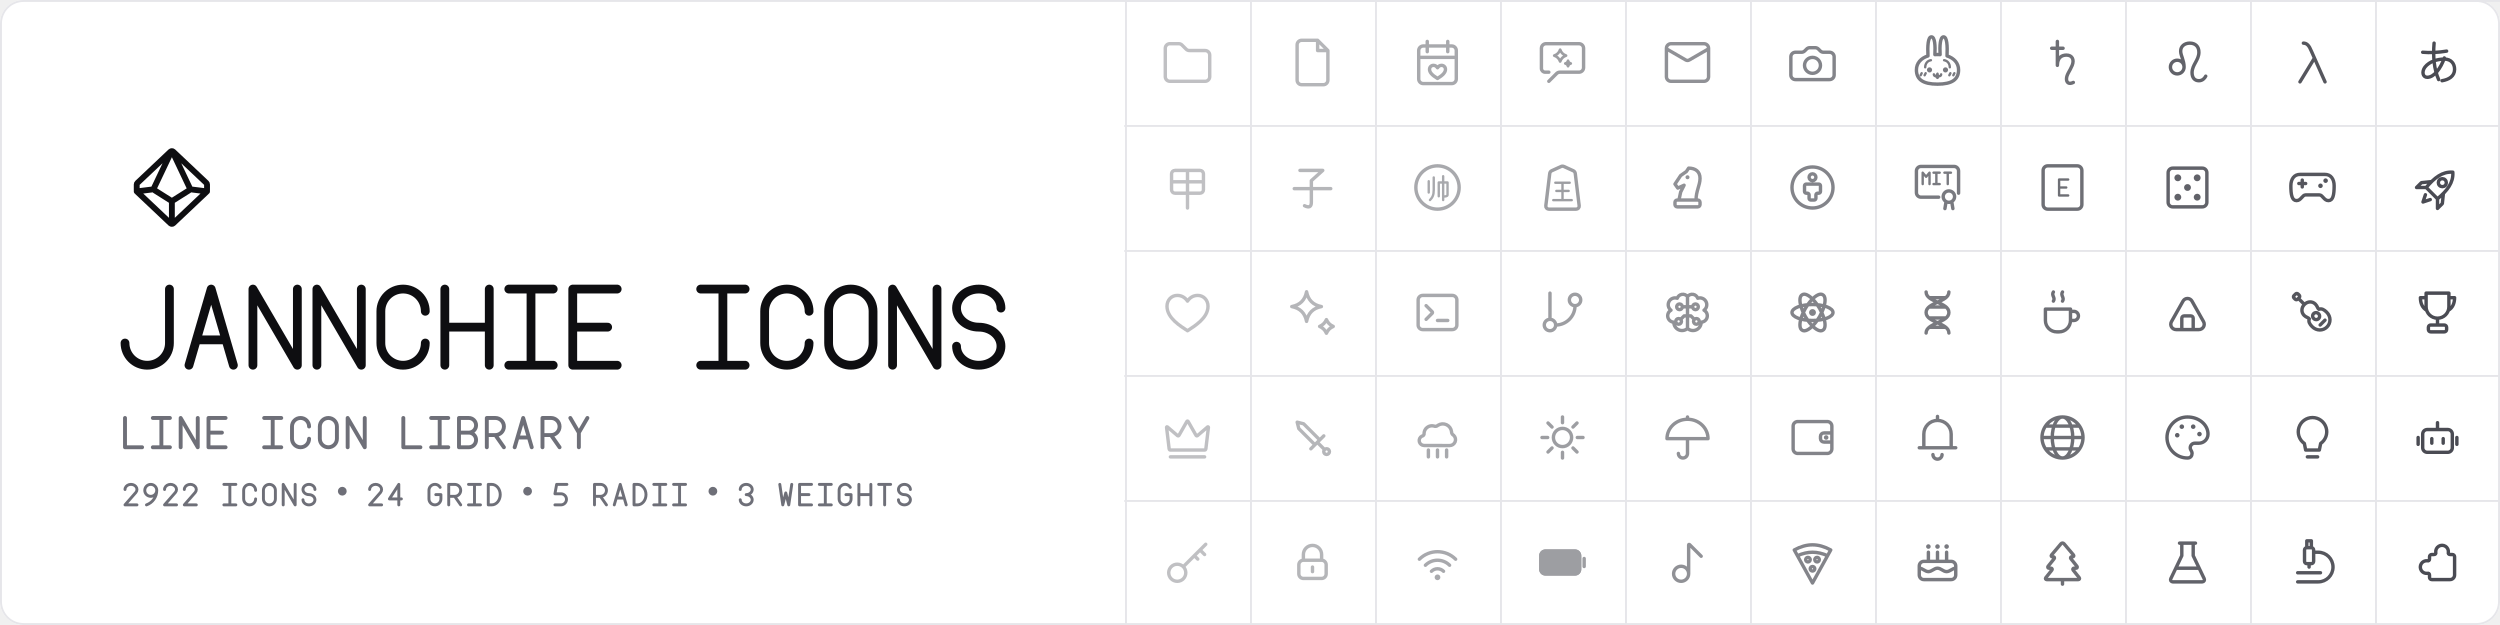
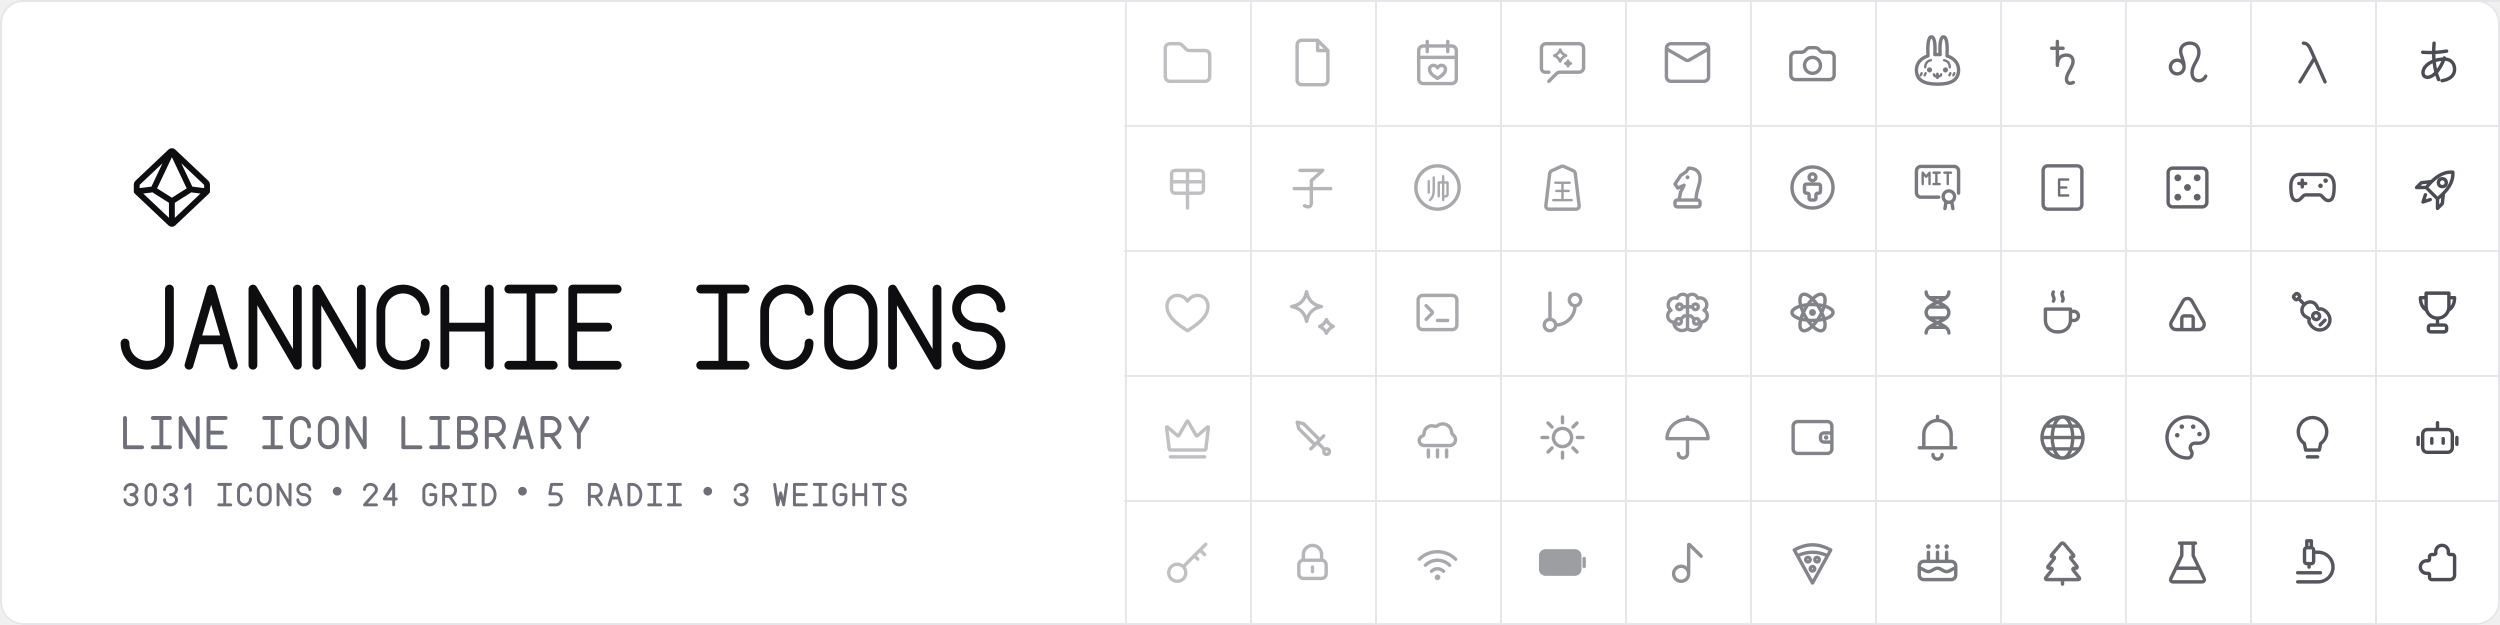
<svg xmlns="http://www.w3.org/2000/svg" width="1280" height="320" viewBox="0 0 1280 320" fill="none" stroke-linecap="round" stroke-linejoin="round">
  <style>
  .bg { fill: #ffffff; } .line { stroke: #e6e6ea; } .ink { stroke: #0e0e11; color: #0e0e11; } .dim { stroke: #6e6f78; } .dim-fill { fill: #6e6f78; } .icons { color: #4a4b53; }
  @media (prefers-color-scheme: dark) { .bg { fill: #0e0e11; } .line { stroke: #1d1d22; } .ink { stroke: #f2f2f4; color: #f2f2f4; } .dim { stroke: #9a9ba4; } .dim-fill { fill: #9a9ba4; } .icons { color: #c2c3ca; } }
</style>
  <rect class="bg" width="1280" height="320" rx="12" />
  <path class="line" d="M576.5 0V320M640.5 0V320M704.5 0V320M768.5 0V320M832.5 0V320M896.5 0V320M960.5 0V320M1024.5 0V320M1088.5 0V320M1152.5 0V320M1216.5 0V320M576 0.5H1280M576 64.5H1280M576 128.5H1280M576 192.5H1280M576 256.5H1280M576 320.5H1280" />
  <rect class="line" x=".5" y=".5" width="1279" height="319" rx="11.5" />
  <g class="icons" stroke="currentColor" stroke-width="1.5">
    <g opacity="0.35">
      <svg x="594" y="18" width="28" height="28" viewBox="0 0 24 24">
        <path d="M4.25 3.75H8.17a2 2 0 0 1 1.42.59l1.82 1.82a2 2 0 0 0 1.42.59h6.92a2 2 0 0 1 2 2v9.5a2 2 0 0 1-2 2H4.25a2 2 0 0 1-2-2V5.75a2 2 0 0 1 2-2z" />
      </svg>
    </g>
    <g opacity="0.41">
      <svg x="658" y="18" width="28" height="28" viewBox="0 0 24 24">
        <path d="M7.25 2.25h6.79a.5.5 0 0 1 .36.15l4.2 4.2a.5.5 0 0 1 .15.36V19.75a2 2 0 0 1-2 2H7.25a2 2 0 0 1-2-2V4.25a2 2 0 0 1 2-2zm7 0v4.5h4.5" />
      </svg>
    </g>
    <g opacity="0.48">
      <svg x="722" y="18" width="28" height="28" viewBox="0 0 24 24">
        <path d="M5.75 4.75h12.5a2 2 0 0 1 2 2v12.5a2 2 0 0 1-2 2H5.75a2 2 0 0 1-2-2V6.75a2 2 0 0 1 2-2zm-2 5h16.5M7.5 2.75v4.5m9-4.5v4.5M12 19c-2.5-1.5-3.5-2.75-3.5-4 0-1 .75-1.75 1.75-1.75.75 0 1.35.45 1.75 1.05.4-.6 1-1.05 1.75-1.05 1 0 1.75.75 1.75 1.75 0 1.25-1 2.5-3.5 4z" />
      </svg>
    </g>
    <g opacity="0.54">
      <svg x="786" y="18" width="28" height="28" viewBox="0 0 24 24">
        <path d="M6 16.25H4.38a1.63 1.63 0 0 1-1.63-1.62V5.75a2 2 0 0 1 2-2h14.5a2 2 0 0 1 2 2v8.5a2 2 0 0 1-2 2H10.83a2 2 0 0 0-1.42.59L6 20.25" />
        <path d="M10.97 6.38q.66 1.92 2.58 2.59-1.92.66-2.58 2.58Q10.3 9.63 8.38 8.97q1.92-.67 2.59-2.59z" stroke-width="1.2" />
        <path d="M14.43 11.24q.24.95 1.19 1.19-.95.24-1.19 1.19-.24-.95-1.19-1.19.95-.24 1.19-1.19z" stroke-width="1.2" fill="currentColor" stroke-linecap="round" stroke-linejoin="round" />
      </svg>
    </g>
    <g opacity="0.61">
      <svg x="850" y="18" width="28" height="28" viewBox="0 0 24 24">
        <path d="M4.75 3.75h14.5a2 2 0 0 1 2 2v12.5a2 2 0 0 1-2 2H4.75a2 2 0 0 1-2-2V5.75a2 2 0 0 1 2-2zM2.75 6l8.5 4.91a1.5 1.5 0 0 0 1.5 0L21.25 6" />
      </svg>
    </g>
    <g opacity="0.68">
      <svg x="914" y="18" width="28" height="28" viewBox="0 0 24 24">
        <path d="M4.5 7.5H7.17a2 2 0 0 0 1.42-.59l.82-.82a2 2 0 0 1 1.42-.59h2.34a2 2 0 0 1 1.42.59l.82.82a2 2 0 0 0 1.42.59H19.5a2 2 0 0 1 2 2v8a2 2 0 0 1-2 2H4.5a2 2 0 0 1-2-2v-8a2 2 0 0 1 2-2zm4 5.75a3.5 3.5 0 1 0 7 0 3.5 3.5 0 1 0-7 0" />
      </svg>
    </g>
    <g opacity="0.74">
      <svg x="978" y="18" width="28" height="28" viewBox="0 0 24 24">
        <path d="M12 8.5c.39 0 .77.01 1.14.04-.2-3.79 0-7.79 1.52-7.79 1.53 0 1.73 4 1.53 8.36 3.14 1.01 5.06 3.22 5.06 6.14 0 4.25-2.96 6.25-9.25 6.25-6.29 0-9.25-2-9.25-6.25 0-2.92 1.92-5.13 5.06-6.14C7.61 4.75 7.81.75 9.34.75c1.52 0 1.72 4 1.52 7.79.37-.03.75-.04 1.14-.04z" />
        <path d="M6.6 14.1c0-1.6 1-2.9 2.5-3.1m8.3 3.1c0-1.6-1-2.9-2.5-3.1m-4.5 6.2c0 1.1 1.6 1.1 1.6-.3 0 1.4 1.6 1.4 1.6.3M12 16.95c-.6.55-.7 1.5 0 1.8.09.04.52-.81.6-.81m-8-.34l.45-.9m1.3.9l.45-.9m10.4.9l.45-.9m1.3.9l.45-.9" stroke-width="1.05" />
        <path d="M8.5 15.25h0m7 0h0" stroke-width="2.25" stroke-linecap="round" stroke-linejoin="round" />
      </svg>
    </g>
    <g opacity="0.80">
      <svg x="1042" y="18" width="28" height="28" viewBox="0 0 24 24">
        <path d="M9.75 2.75v10.5m-2.5-7.5h5m-2.5 7.5c0-3.5 2-4.5 4-4.5 2.5 0 3.5 2 2.5 4.5-1 2.5-2.5 4-2.5 6 0 1.5 1 2.5 3 1.5" />
      </svg>
    </g>
    <g opacity="0.87">
      <svg x="1106" y="18" width="28" height="28" viewBox="0 0 24 24">
        <path d="M4.5 14a3 3 0 1 0 6 0 3 3 0 1 0-6 0m6 0C10.5 11 9 9 9 7c0-2.2 1.8-3.5 4-3.5 2.5 0 4 1.5 4 4 0 3.5-3 5.5-3 9 0 2 1 3.5 3 3.5 1.5 0 2.5-1 3-2" />
      </svg>
    </g>
    <g opacity="0.94">
      <svg x="1170" y="18" width="28" height="28" viewBox="0 0 24 24">
        <path d="M8 3.5c1.5 0 2.5 1 3.5 3.5l6 13.5m-11 0l6.36-10.44" />
      </svg>
    </g>
    <g opacity="1.00">
      <svg x="1234" y="18" width="28" height="28" viewBox="0 0 24 24">
        <path d="M5.5 7.5c3 .3 7 .1 10.5-.5M10.5 3.5c-.5 6 0 11.5 2 16M15 10c-1.5 4.5-4.5 8.5-7.5 8.5-2 0-2.5-2.5-1-4.5 2-2.5 5.5-3.5 8.5-3.5 3 0 4.5 2 4.5 4.5 0 3-2.5 4.5-5.5 5" />
      </svg>
    </g>
    <g opacity="0.35">
      <svg x="594" y="82" width="28" height="28" viewBox="0 0 24 24">
        <path d="M6.5 4.5h11A1.5 1.5 0 0 1 19 6v7a1.5 1.5 0 0 1-1.5 1.5H6.5A1.5 1.5 0 0 1 5 13V6A1.5 1.5 0 0 1 6.5 4.5zM5 9.5H19m-7-5V21" />
      </svg>
    </g>
    <g opacity="0.41">
      <svg x="658" y="82" width="28" height="28" viewBox="0 0 24 24">
        <path d="M6.5 4.5h10L11.5 9m0 0v9.5c0 2-1 2.5-3 1.5M4 12.5H20" />
      </svg>
    </g>
    <g opacity="0.48">
      <svg x="722" y="82" width="28" height="28" viewBox="0 0 24 24">
        <path d="M2.5 12a9.5 9.5 0 1 0 19 0 9.5 9.5 0 1 0-19 0" />
        <path d="M8.15 9.25V14.2m2.2-6.6v5.5c0 2.2-.55 3.3-1.65 4.4m3.85-7.7v6.05m0-6.05H16.4v5.5c0 .55-1.15.77-1.92.55m0-8.8V17.5" stroke-width="1.05" />
      </svg>
    </g>
    <g opacity="0.54">
      <svg x="786" y="82" width="28" height="28" viewBox="0 0 24 24">
        <path d="M12.62 2.78l4.11 1.87a1.5 1.5 0 0 1 .87 1.19l1.72 14.17A1.33 1.33 0 0 1 18 21.5H6a1.33 1.33 0 0 1-1.32-1.49L6.4 5.84a1.5 1.5 0 0 1 .87-1.19l4.11-1.87a1.5 1.5 0 0 1 1.24 0z" />
        <path d="M8.85 9.9h6.3M9.3 13.5h5.4M7.95 17.55h8.1M12 9.9v7.65" stroke-width="1.05" />
      </svg>
    </g>
    <g opacity="0.61">
      <svg x="850" y="82" width="28" height="28" viewBox="0 0 24 24">
        <path d="M15.75 17.5c0-4 1.75-6.5 1.75-9.5 0-3-2-4.5-5-4.5L11.5 5 9 6.75 6.5 10.5l1.25 1.75L10.5 11 9 14l-.75 3.5zm-8.25 0h9a1 1 0 0 1 1 1v1a1 1 0 0 1-1 1h-9a1 1 0 0 1-1-1v-1a1 1 0 0 1 1-1z" />
        <path d="M12 7.5h0" stroke-width="1.75" stroke-linecap="round" stroke-linejoin="round" />
      </svg>
    </g>
    <g opacity="0.68">
      <svg x="914" y="82" width="28" height="28" viewBox="0 0 24 24">
        <path d="M3 12a9 9 0 1 0 18 0A9 9 0 1 0 3 12m7.5-4.5a1.5 1.5 0 1 0 3 0 1.5 1.5 0 1 0-3 0m-1.25 3h5.5a.75.75 0 0 1 .75.75v2.5a.75.75 0 0 1-.75.75h-.5a.75.75 0 0 0-.75.75v1.5a.75.75 0 0 1-.75.75h-1.5a.75.75 0 0 1-.75-.75v-1.5a.75.75 0 0 0-.75-.75h-.5a.75.75 0 0 1-.75-.75v-2.5a.75.75 0 0 1 .75-.75z" />
      </svg>
    </g>
    <g opacity="0.74">
      <svg x="978" y="82" width="28" height="28" viewBox="0 0 24 24">
        <path d="M12.51 16.25H4.75a2 2 0 0 1-2-2V4.75a2 2 0 0 1 2-2h14.5a2 2 0 0 1 2 2v9.5a2 2 0 0 1-.01.24M14.5 16a2.5 2.5 0 1 0 5 0 2.5 2.5 0 1 0-5 0m1.25 2.25l-.5 3m3-3l.5 3" />
        <path d="M5.5 10.5v-5L7 7.29 8.5 5.5v5m1.76-5h2.7m-1.46 0v5m-1.24 0h2.7m2.08-5H17.9m-1.4 0v5" stroke-width="1.05" />
      </svg>
    </g>
    <g opacity="0.80">
      <svg x="1042" y="82" width="28" height="28" viewBox="0 0 24 24">
        <path d="M5.5 2.5h13a2 2 0 0 1 2 2v15a2 2 0 0 1-2 2H5.5a2 2 0 0 1-2-2V4.5a2 2 0 0 1 2-2z" />
        <path d="M14.49 8.5H10.5v7h3.99M10.5 12h3.14" stroke-width="1.05" />
      </svg>
    </g>
    <g opacity="0.87">
      <svg x="1106" y="82" width="28" height="28" viewBox="0 0 24 24">
        <path d="M5.5 3.5h13a2 2 0 0 1 2 2v13a2 2 0 0 1-2 2H5.5a2 2 0 0 1-2-2V5.5a2 2 0 0 1 2-2z" />
        <path d="M7.75 7.75h0m8.5 0h0M12 12h0M7.75 16.25h0m8.5 0h0" stroke-width="3" />
      </svg>
    </g>
    <g opacity="0.94">
      <svg x="1170" y="82" width="28" height="28" viewBox="0 0 24 24">
        <path d="M6.5 6.25h11c2.5 0 4 2 4 5 0 4-.5 6.5-2.5 6.5-2 0-2.5-2.5-4-2.5H9c-1.5 0-2 2.5-4 2.5-2 0-2.5-2.5-2.5-6.5 0-3 1.5-5 4-5zm-.5 4H9M7.5 8.75v3" />
        <path d="M15.5 11.25h0M17.75 9h0" stroke-width="2" />
      </svg>
    </g>
    <g opacity="1.00">
      <svg x="1234" y="82" width="28" height="28" viewBox="0 0 24 24">
        <path d="M18.72 5.28c.35 4.6-2.48 8.13-6.72 11.67L7.05 12c3.54-4.24 7.07-7.07 11.67-6.72zM12.88 8.64a1.75 1.75 45 1 0 2.48 2.48 1.75 1.75 45 1 0-2.48-2.48m-3.47.77l-4.48.47L2.81 12H7.05m7.54 2.59l-.47 4.48L12 21.19V16.95M6.7 15.18L5.64 18.36 8.82 17.3" />
      </svg>
    </g>
    <g opacity="0.35">
      <svg x="594" y="146" width="28" height="28" viewBox="0 0 24 24">
        <path d="M12 20C9 18 3 14.5 3 9.25 3 6.5 5 4.5 7.5 4.5c2 0 3.5 1 4.5 2.5 1-1.5 2.5-2.5 4.5-2.5 2.5 0 4.5 2 4.5 4.75C21 14.5 15 18 12 20z" />
      </svg>
    </g>
    <g opacity="0.41">
      <svg x="658" y="146" width="28" height="28" viewBox="0 0 24 24">
        <path d="M9.4 2.9q1.04 5.46 6.5 6.5-5.46 1.04-6.5 6.5Q8.36 10.44 2.9 9.4 8.36 8.36 9.4 2.9z" />
        <path d="M18.11 15.12q.9 2.09 2.99 2.99-2.09.9-2.99 2.99-.9-2.09-2.99-2.99 2.09-.9 2.99-2.99z" stroke-linecap="round" stroke-linejoin="round" />
      </svg>
    </g>
    <g opacity="0.48">
      <svg x="722" y="146" width="28" height="28" viewBox="0 0 24 24">
        <path d="M5.5 4.5h13a2 2 0 0 1 2 2v11a2 2 0 0 1-2 2H5.5a2 2 0 0 1-2-2V6.5a2 2 0 0 1 2-2zM7 9l2.65 2.65a.5.5 0 0 1 0 .7L7 15m5 .5h4.5" />
      </svg>
    </g>
    <g opacity="0.54">
      <svg x="786" y="146" width="28" height="28" viewBox="0 0 24 24">
        <path d="M4 17.5a2.5 2.5 0 1 0 5 0 2.5 2.5 0 1 0-5 0m11-11a2.5 2.5 0 1 0 5 0 2.5 2.5 0 1 0-5 0m-8.5-3V15m11-6A8.5 8.5 0 0 1 9 17.5" />
      </svg>
    </g>
    <g opacity="0.61">
      <svg x="850" y="146" width="28" height="28" viewBox="0 0 24 24">
        <path d="M12 5a2.6 2.6 0 0 0-4.5.75A3 3 0 0 0 4.75 11 2.8 2.8 0 0 0 6 16.25 3.6 3.6 0 0 0 12 19a3.6 3.6 0 0 0 6-2.75A2.8 2.8 0 0 0 19.25 11 3 3 0 0 0 16.5 5.75 2.6 2.6 0 0 0 12 5zm0 0V19m0-9.5H9.75m0 0a1.25 1.25 0 1 1-2.5 0 1.25 1.25 0 1 1 2.5 0m2.25 4H10.5L9 15m.35.9a1.25 1.25 0 1 1-2.5 0 1.25 1.25 0 1 1 2.5 0M12 9.5h2.25m0 0a1.25 1.25 0 1 0 2.5 0 1.25 1.25 0 1 0-2.5 0M12 13.5h1.5L15 15m-.35.9a1.25 1.25 0 1 0 2.5 0 1.25 1.25 0 1 0-2.5 0" />
      </svg>
    </g>
    <g opacity="0.68">
      <svg x="914" y="146" width="28" height="28" viewBox="0 0 24 24">
        <path d="M3 12a9 3.5 0 1 0 18 0A9 3.5 0 1 0 3 12zM7.5 4.21a9 3.5 60 1 0 9 15.58 9 3.5 60 1 0-9-15.58zm9 0a9 3.5 120 1 0-9 15.58 9 3.5 120 1 0 9-15.58z" />
        <path d="M12 12h0" stroke-width="3" />
      </svg>
    </g>
    <g opacity="0.74">
      <svg x="978" y="146" width="28" height="28" viewBox="0 0 24 24">
        <path d="M7 3c0 4.5 10 4.5 10 9 0 4.5-10 4.5-10 9M17 3C17 7.5 7 7.5 7 12c0 4.5 10 4.5 10 9M8.34 5.5h7.32M8.22 9.6h7.56M8.22 14.4h7.56M8.34 18.5h7.32" />
      </svg>
    </g>
    <g opacity="0.80">
      <svg x="1042" y="146" width="28" height="28" viewBox="0 0 24 24">
        <path d="M4.5 10.5h11v5a5 5 0 0 1-5 5h-1a5 5 0 0 1-5-5zm11 1H17a2 2 0 0 1 0 4H15.5M8 3C7 4.5 9 5.5 8 7m4-4c-1 1.5 1 2.5 0 4" />
      </svg>
    </g>
    <g opacity="0.87">
      <svg x="1106" y="146" width="28" height="28" viewBox="0 0 24 24">
        <path d="M13.96 6.99l5.08 9.02A2.34 2.34 0 0 1 17 19.5H7a2.34 2.34 0 0 1-2.04-3.49l5.08-9.02a2.25 2.25 0 0 1 3.92 0zM9.5 19.5v-5a1 1 0 0 1 1-1h3a1 1 0 0 1 1 1v5" />
      </svg>
    </g>
    <g opacity="0.94">
      <svg x="1170" y="146" width="28" height="28" viewBox="0 0 24 24">
        <path d="M8.46 8.46c-1.41 1.42-1.48 3.47-.14 4.81.92.92 1.91.92 2.27 1.56-.5 1.2.21 2.33 1.27 3.39 1.91 1.91 4.74 1.91 6.5.14 1.77-1.76 1.77-4.59-.14-6.5-1.06-1.06-2.19-1.77-3.39-1.27-.64-.36-.64-1.35-1.56-2.27-1.34-1.34-3.39-1.27-4.81.14zm4.07 6.19a1.5 1.5-45 1 0 2.12-2.12 1.5 1.5-45 1 0-2.12 2.12m2.83 2.83l2.12-2.12M8.46 8.46L5.81 5.81M3.87 4.58l.71-.71a.75.75-45 0 1 1.06 0l.53.53a.75.75-45 0 1 0 1.06l-.71.71a.75.75-45 0 1-1.06 0l-.53-.53a.75.75-45 0 1 0-1.06z" />
      </svg>
    </g>
    <g opacity="1.00">
      <svg x="1234" y="146" width="28" height="28" viewBox="0 0 24 24">
        <path d="M7 3.5H17v6a5 5 0 0 1-10 0zm0 2H4.5C4.5 8 5.4 10 7.23 11M17 5.5h2.5c0 2.5-.9 4.5-2.73 5.5M12 14.5v3m-3 0h6a1 1 0 0 1 1 1v1a1 1 0 0 1-1 1H9a1 1 0 0 1-1-1v-1a1 1 0 0 1 1-1z" />
      </svg>
    </g>
    <g opacity="0.35">
      <svg x="594" y="210" width="28" height="28" viewBox="0 0 24 24">
        <path d="M3.95 17.06L2.81 7.5a.2.2 0 0 1 .32-.17l4.49 3.85a.41.41 0 0 0 .63-.11l3.5-6.14a.29.29 0 0 1 .5 0l3.5 6.14a.41.41 0 0 0 .63.11l4.49-3.85a.2.2 0 0 1 .32.17l-1.14 9.56a.5.5 0 0 1-.49.44H4.44a.5.5 0 0 1-.49-.44zM4.5 20.5h15" />
      </svg>
    </g>
    <g opacity="0.41">
      <svg x="658" y="210" width="28" height="28" viewBox="0 0 24 24">
        <path d="M13.06 15.18L5.99 8.11 5.28 5.28l2.83.71 7.07 7.07m-3.89 3.89l5.66-5.66m-2.83 2.83L17.3 17.3m0 1.77a1.25 1.25-45 1 0 1.77-1.77 1.25 1.25-45 1 0-1.77 1.77" />
      </svg>
    </g>
    <g opacity="0.48">
      <svg x="722" y="210" width="28" height="28" viewBox="0 0 24 24">
        <path d="M6.1 15.5a2.16 2.16 0 0 1-.95-4.09q1.07-.22.96-1.31a3.45 3.45 0 0 1 4.25-3.15q1.01.42 1.84-.3a3.87 3.87 0 0 1 5.95 2.74q-.01 1.09.93 1.64a2.6 2.6 0 0 1-1.76 4.51zm1.9 2v3m4-3v3m4-3v3" />
      </svg>
    </g>
    <g opacity="0.54">
      <svg x="786" y="210" width="28" height="28" viewBox="0 0 24 24">
        <path d="M8 12a4 4 0 1 0 8 0 4 4 0 1 0-8 0m10.5 0H21m-4.4 4.6l1.76 1.76M12 18.5V21M7.4 16.6L5.64 18.36M5.5 12H3M7.4 7.4L5.64 5.64M12 5.5V3m4.6 4.4l1.76-1.76" />
      </svg>
    </g>
    <g opacity="0.61">
      <svg x="850" y="210" width="28" height="28" viewBox="0 0 24 24">
        <path d="M3 12.5a9 8.5 0 0 1 18 0zM12 3V4m0 8.5V19a2 2 0 0 1-4 0" />
      </svg>
    </g>
    <g opacity="0.68">
      <svg x="914" y="210" width="28" height="28" viewBox="0 0 24 24">
        <path d="M5.5 5h13a2 2 0 0 1 2 2V17a2 2 0 0 1-2 2H5.5a2 2 0 0 1-2-2V7a2 2 0 0 1 2-2zm15 5H17a1.5 1.5 0 0 0-1.5 1.5v1A1.5 1.5 0 0 0 17 14h3.5" />
        <path d="M18 12h0" stroke-width="2" />
      </svg>
    </g>
    <g opacity="0.74">
      <svg x="978" y="210" width="28" height="28" viewBox="0 0 24 24">
        <path d="M6 16.5v-6a6 6 0 0 1 12 0v6m-14 0H20m-10 3a2 2 0 0 0 4 0M12 2.75V4.5" />
      </svg>
    </g>
    <g opacity="0.80">
      <svg x="1042" y="210" width="28" height="28" viewBox="0 0 24 24">
        <path d="M3 12a9 9 0 1 0 18 0A9 9 0 1 0 3 12m9-9a4.5 9 0 0 1 0 18A4.5 9 0 0 1 12 3M3 12H21M4.52 7H19.48M4.52 17H19.48" />
      </svg>
    </g>
    <g opacity="0.87">
      <svg x="1106" y="210" width="28" height="28" viewBox="0 0 24 24">
        <path d="M12 3a9 9 0 0 0 0 18c1.4 0 2-1 2-2 0-1.1-.8-1.5-.8-2.5 0-1.1.9-2 2-2H17a4 4 0 0 0 4-4C21 6.4 17 3 12 3z" />
        <path d="M7.5 11h0m2-3.75h0m5 0h0m2.75 3.25h0" stroke-width="2" />
      </svg>
    </g>
    <g opacity="0.94">
      <svg x="1170" y="210" width="28" height="28" viewBox="0 0 24 24">
        <path d="M8.42 14.62a6.25 6.25 0 1 1 7.16 0L15 17.5H9zM9.75 20.5h4.5" />
      </svg>
    </g>
    <g opacity="1.00">
      <svg x="1234" y="210" width="28" height="28" viewBox="0 0 24 24">
        <path d="M7.5 8.5h9a2 2 0 0 1 2 2v6a2 2 0 0 1-2 2h-9a2 2 0 0 1-2-2v-6a2 2 0 0 1 2-2zm4.5 0v-3m-2.5 7v2m5-2v2M3.5 12v3m17-3v3" />
      </svg>
    </g>
    <g opacity="0.35">
      <svg x="594" y="274" width="28" height="28" viewBox="0 0 24 24">
        <path d="M3.75 16.5a3.75 3.75 0 1 0 7.5 0 3.75 3.75 0 1 0-7.5 0m6.4-2.65L20 4M17.5 6.5l2 2M15 9l1.5 1.5" />
      </svg>
    </g>
    <g opacity="0.41">
      <svg x="658" y="274" width="28" height="28" viewBox="0 0 24 24">
        <path d="M8 11h8a2 2 0 0 1 2 2v4a2 2 0 0 1-2 2H8a2 2 0 0 1-2-2V13a2 2 0 0 1 2-2zm0 0V8.5a4 4 0 0 1 8 0V11m-4 3v2" />
      </svg>
    </g>
    <g opacity="0.48">
      <svg x="722" y="274" width="28" height="28" viewBox="0 0 24 24">
        <path d="M9.35 15.85a3.75 3.75 0 0 1 5.3 0M6.7 13.2a7.5 7.5 0 0 1 10.6 0M4.05 10.55a11.25 11.25 0 0 1 15.9 0" />
        <path d="M12 18.5h0" stroke-width="2.5" />
      </svg>
    </g>
    <g opacity="0.54">
      <svg x="786" y="274" width="28" height="28" viewBox="0 0 24 24">
        <path d="M4.5 7h13a2 2 0 0 1 2 2v6a2 2 0 0 1-2 2H4.5a2 2 0 0 1-2-2V9a2 2 0 0 1 2-2zm17 3.25v3.5" />
        <path d="M19.5 9v6a2 2 0 0 1-2 2H4.5a2 2 0 0 1-2-2V9a2 2 0 0 1 2-2h13a2 2 0 0 1 2 2z" fill="currentColor" />
      </svg>
    </g>
    <g opacity="0.61">
      <svg x="850" y="274" width="28" height="28" viewBox="0 0 24 24">
        <path d="M5.9 16.95a3.3 3.3 0 1 0 6.6 0 3.3 3.3 0 1 0-6.6 0m6.6 0V4.25a.21.21 0 0 1 .35-.15L18 9.25" />
      </svg>
    </g>
    <g opacity="0.68">
      <svg x="914" y="274" width="28" height="28" viewBox="0 0 24 24">
        <path d="M4 6.5c5.5-3 10.5-3 16 0L12 21zM5.4 9C10 7 14 7 18.6 9M9 10.75a1 1 0 1 0 2 0 1 1 0 1 0-2 0m4 0a1 1 0 1 0 2 0 1 1 0 1 0-2 0m-2 4a1 1 0 1 0 2 0 1 1 0 1 0-2 0" />
      </svg>
    </g>
    <g opacity="0.74">
      <svg x="978" y="274" width="28" height="28" viewBox="0 0 24 24">
        <path d="M6 11.5H18a2 2 0 0 1 2 2v4a2 2 0 0 1-2 2H6a2 2 0 0 1-2-2v-4a2 2 0 0 1 2-2zm-2 3c1.5 0 2.5 1.5 4 1.5 1.5 0 2.5-1.5 4-1.5 1.5 0 2.5 1.5 4 1.5 1.5 0 2.5-1.5 4-1.5m-12-3v-4m4 4v-4m4 4v-4" />
        <path d="M8 5H8m4 0h0m4 0h0" stroke-width="2" />
      </svg>
    </g>
    <g opacity="0.80">
      <svg x="1042" y="274" width="28" height="28" viewBox="0 0 24 24">
        <path d="M12.65 3.76l4.2 4.98a.46.46 0 0 1-.35.76H16a.48.48 0 0 0-.37.78l2.75 3.44a.48.48 0 0 1-.38.78H17a.48.48 0 0 0-.37.78l2.75 3.44a.48.48 0 0 1-.38.78H5a.48.48 0 0 1-.37-.78l2.75-3.44A.48.48 0 0 0 7 14.5H6a.48.48 0 0 1-.37-.78l2.75-3.44A.48.48 0 0 0 8 9.5H7.5a.46.46 0 0 1-.35-.76l4.2-4.98a.85.85 0 0 1 1.3 0zM12 19.5v2" />
      </svg>
    </g>
    <g opacity="0.87">
      <svg x="1106" y="274" width="28" height="28" viewBox="0 0 24 24">
        <path d="M8.5 3.5h7m-6 0V9m5-5.5V9m-5 0L4.65 19.15A.95.95 0 0 0 5.5 20.5h13a.95.95 0 0 0 .85-1.35L14.5 9M6.87 14.5H17.13" />
      </svg>
    </g>
    <g opacity="0.94">
      <svg x="1170" y="274" width="28" height="28" viewBox="0 0 24 24">
        <path d="M9.5 5.5h2a1 1 0 0 1 1 1v5a1 1 0 0 1-1 1h-2a1 1 0 0 1-1-1v-5a1 1 0 0 1 1-1zm0 0v-3h2v3m-1 7V14m-5 2.5h10m-3-9h2a6.5 6.5 0 0 1 0 13h-9" />
      </svg>
    </g>
    <g opacity="1.00">
      <svg x="1234" y="274" width="28" height="28" viewBox="0 0 24 24">
        <path d="M10.42 8.5H9.46a.96.96 0 0 0-.96.96v.96q0 1.06-1.03.81a2.78 2.78 0 1 0 0 5.54q1.03-.25 1.03.81v.96a.96.96 0 0 0 .96.96H17.5a2 2 0 0 0 2-2V9.46a.96.96 0 0 0-.96-.96h-.96q-1.06 0-.81-1.03a2.78 2.78 0 1 0-5.54 0q.25 1.03-.81 1.03z" />
      </svg>
    </g>
  </g>
  <g class="ink" stroke="currentColor" stroke-width="1.5">
    <svg x="64" y="72" width="48" height="48" viewBox="0 0 24 24">
      <path d="M12.34 2.82l8.5 8.03a.5.5 0 0 1 .16.37v1.56a.5.5 0 0 1-.16.37l-8.5 8.03a.5.5 0 0 1-.68 0l-8.5-8.03A.5.5 0 0 1 3 12.78V11.22a.5.5 0 0 1 .16-.37l8.5-8.03a.5.5 0 0 1 .68 0zm-.12.13l4.34 9.15a.5.5 0 0 1-.18.64l-4.11 2.59a.5.5 0 0 1-.54 0l-4.1-2.59a.5.5 0 0 1-.19-.64l4.35-9.15a.24.24 0 0 1 .43 0zm4.37 9.5L21 13m-9 2.41v5.06M7.41 12.45L3 13" />
    </svg>
  </g>
  <path class="ink" stroke-width="4.5" d="M86.75 148L86.75 175.625A11.375 11.375 0 0 1 64 175.625M96.75 187L108.125 148L119.5 187M100.65 174L115.6 174M129.5 187L129.5 148L152.25 187L152.25 148M162.25 187L162.25 148L185 187L185 148M217.75 159.375A11.375 11.375 0 0 0 195 159.375L195 175.625A11.375 11.375 0 0 0 217.75 175.625M227.75 148L227.75 187M250.5 148L250.5 187M227.75 167.5L250.5 167.5M260.5 148L283.25 148M271.875 148L271.875 187M260.5 187L283.25 187M316 148L293.25 148L293.25 187L316 187M293.25 167.5L311.125 167.5M358.75 148L381.5 148M370.125 148L370.125 187M358.75 187L381.5 187M414.25 159.375A11.375 11.375 0 0 0 391.5 159.375L391.5 175.625A11.375 11.375 0 0 0 414.25 175.625M424.25 159.375A11.375 11.375 0 0 1 447 159.375L447 175.625A11.375 11.375 0 0 1 424.25 175.625ZM457 187L457 148L479.75 187L479.75 148M512.5 157.75A11.375 9.75 0 1 0 501.125 167.5A11.375 9.75 0 1 1 489.75 177.25" />
  <path class="dim" stroke-width="2" d="M64 214L64 229L72.75 229M78.25 214L87 214M82.625 214L82.625 229M78.25 229L87 229M92.5 229L92.5 214L101.25 229L101.25 214M115.5 214L106.75 214L106.75 229L115.5 229M106.75 221.5L113.625 221.5M135.25 214L144 214M139.625 214L139.625 229M135.25 229L144 229M158.25 218.375A4.375 4.375 0 0 0 149.5 218.375L149.5 224.625A4.375 4.375 0 0 0 158.25 224.625M163.75 218.375A4.375 4.375 0 0 1 172.5 218.375L172.5 224.625A4.375 4.375 0 0 1 163.75 224.625ZM178 229L178 214L186.75 229L186.75 214M206.5 214L206.5 229L215.25 229M220.75 214L229.5 214M225.125 214L225.125 229M220.75 229L229.5 229M235 229L235 214L240 214A3.75 3.75 0 0 1 240 221.5L235 221.5M240 221.5A3.75 3.75 0 0 1 240 229L235 229M249.25 229L249.25 214L253.625 214A4.375 4.375 0 0 1 253.625 222.75L249.25 222.75M253.625 222.75L258 229M263.5 229L267.875 214L272.25 229M265 224L270.75 224M277.75 229L277.75 214L282.125 214A4.375 4.375 0 0 1 282.125 222.75L277.75 222.75M282.125 222.75L286.5 229M292 214L296.375 221.5L300.75 214M296.375 221.5L296.375 229" />
  <g class="dim" stroke-width="1.5">
-     <path d="M64 250.625A3.062 2.625 0 1 1 69.565 252.13L64 258.5L70.125 258.5M75 258.5A7.875 7.875 0 0 0 80.25 251.062A3.062 3.062 0 1 0 74.125 251.062A3.062 3.062 0 1 0 80.25 251.062M84.25 250.625A3.062 2.625 0 1 1 89.815 252.13L84.25 258.5L90.375 258.5M94.375 250.625A3.062 2.625 0 1 1 99.94 252.13L94.375 258.5L100.5 258.5M114.625 248L120.75 248M117.688 248L117.688 258.5M114.625 258.5L120.75 258.5M130.875 251.062A3.062 3.062 0 0 0 124.75 251.062L124.75 255.438A3.062 3.062 0 0 0 130.875 255.438M134.875 251.062A3.062 3.062 0 0 1 141 251.062L141 255.438A3.062 3.062 0 0 1 134.875 255.438ZM145 258.5L145 248L151.125 258.5L151.125 248M161.25 250.625A3.062 2.625 0 1 0 158.188 253.25A3.062 2.625 0 1 1 155.125 255.875M189.25 250.625A3.062 2.625 0 1 1 194.815 252.13L189.25 258.5L195.375 258.5M204.188 258.5L204.188 248L199.375 255.438L205.5 255.438M225.347 249.531A3.062 3.062 0 0 0 219.625 251.062L219.625 255.438A3.062 3.062 0 0 0 225.75 255.438L225.75 253.25L223.125 253.25M229.75 258.5L229.75 248L232.812 248A3.062 3.062 0 0 1 232.812 254.125L229.75 254.125M232.812 254.125L235.875 258.5M239.875 248L246 248M242.938 248L242.938 258.5M239.875 258.5L246 258.5M250 248L251.75 248A4.375 5.25 0 0 1 251.75 258.5L250 258.5ZM290.25 248L285 248L284.125 252.812L287.188 252.812A2.844 2.844 0 0 1 287.188 258.5L284.125 258.5M304.375 258.5L304.375 248L307.438 248A3.062 3.062 0 0 1 307.438 254.125L304.375 254.125M307.438 254.125L310.5 258.5M314.5 258.5L317.562 248L320.625 258.5M315.55 255L319.575 255M324.625 248L326.375 248A4.375 5.25 0 0 1 326.375 258.5L324.625 258.5ZM334.75 248L340.875 248M337.812 248L337.812 258.5M334.75 258.5L340.875 258.5M344.875 248L351 248M347.938 248L347.938 258.5M344.875 258.5L351 258.5M379 250.625A3.062 2.625 0 1 1 382.062 253.25A3.062 2.625 0 1 1 379 255.875M399.25 248L400.781 258.5L402.312 252.375L403.844 258.5L405.375 248M415.5 248L409.375 248L409.375 258.5L415.5 258.5M409.375 253.25L414.188 253.25M419.5 248L425.625 248M422.562 248L422.562 258.5M419.5 258.5L425.625 258.5M435.348 249.531A3.062 3.062 0 0 0 429.625 251.062L429.625 255.438A3.062 3.062 0 0 0 435.75 255.438L435.75 253.25L433.125 253.25M439.75 248L439.75 258.5M445.875 248L445.875 258.5M439.75 253.25L445.875 253.25M449.875 248L456 248M452.938 248L452.938 258.5M466.125 250.625A3.062 2.625 0 1 0 463.062 253.25A3.062 2.625 0 1 1 460 255.875" />
-     <circle cx="175.25" cy="251.5" r="1.5" class="dim-fill" />
-     <circle cx="270.125" cy="251.5" r="1.5" class="dim-fill" />
-     <circle cx="365" cy="251.5" r="1.5" class="dim-fill" />
+     <path d="M64 250.625A3.062 2.625 0 1 1 67.062 253.25A3.062 2.625 0 1 1 64 255.875M74.781 251.062A2.406 3.062 0 0 1 79.594 251.062L79.594 255.438A2.406 3.062 0 0 1 74.781 255.438ZM84.25 250.625A3.062 2.625 0 1 1 87.312 253.25A3.062 2.625 0 1 1 84.25 255.875M95.031 250.188L97.219 248L97.219 258.5M112 248L118.125 248M115.062 248L115.062 258.5M112 258.5L118.125 258.5M128.25 251.062A3.062 3.062 0 0 0 122.125 251.062L122.125 255.438A3.062 3.062 0 0 0 128.25 255.438M132.25 251.062A3.062 3.062 0 0 1 138.375 251.062L138.375 255.438A3.062 3.062 0 0 1 132.25 255.438ZM142.375 258.5L142.375 248L148.5 258.5L148.5 248M158.625 250.625A3.062 2.625 0 1 0 155.562 253.25A3.062 2.625 0 1 1 152.5 255.875M186.625 250.625A3.062 2.625 0 1 1 192.19 252.13L186.625 258.5L192.75 258.5M201.562 258.5L201.562 248L196.75 255.438L202.875 255.438M222.722 249.531A3.062 3.062 0 0 0 217 251.062L217 255.438A3.062 3.062 0 0 0 223.125 255.438L223.125 253.25L220.5 253.25M227.125 258.5L227.125 248L230.188 248A3.062 3.062 0 0 1 230.188 254.125L227.125 254.125M230.188 254.125L233.25 258.5M237.25 248L243.375 248M240.312 248L240.312 258.5M237.25 258.5L243.375 258.5M247.375 248L249.125 248A4.375 5.25 0 0 1 249.125 258.5L247.375 258.5ZM287.625 248L282.375 248L281.5 252.812L284.562 252.812A2.844 2.844 0 0 1 284.562 258.5L281.5 258.5M301.75 258.5L301.75 248L304.812 248A3.062 3.062 0 0 1 304.812 254.125L301.75 254.125M304.812 254.125L307.875 258.5M311.875 258.5L314.938 248L318 258.5M312.925 255L316.95 255M322 248L323.75 248A4.375 5.25 0 0 1 323.75 258.5L322 258.5ZM332.125 248L338.25 248M335.188 248L335.188 258.5M332.125 258.5L338.25 258.5M342.25 248L348.375 248M345.312 248L345.312 258.5M342.25 258.5L348.375 258.5M376.375 250.625A3.062 2.625 0 1 1 379.438 253.25A3.062 2.625 0 1 1 376.375 255.875M396.625 248L398.156 258.5L399.688 252.375L401.219 258.5L402.75 248M412.875 248L406.75 248L406.75 258.5L412.875 258.5M406.75 253.25L411.562 253.25M416.875 248L423 248M419.938 248L419.938 258.5M416.875 258.5L423 258.5M432.723 249.531A3.062 3.062 0 0 0 427 251.062L427 255.438A3.062 3.062 0 0 0 433.125 255.438L433.125 253.25L430.5 253.25M437.125 248L437.125 258.5M443.25 248L443.25 258.5M437.125 253.25L443.25 253.25M447.25 248L453.375 248M450.312 248L450.312 258.5M463.5 250.625A3.062 2.625 0 1 0 460.438 253.25A3.062 2.625 0 1 1 457.375 255.875" />
+     <circle cx="172.625" cy="251.5" r="1.5" class="dim-fill" />
+     <circle cx="267.5" cy="251.5" r="1.5" class="dim-fill" />
+     <circle cx="362.375" cy="251.5" r="1.5" class="dim-fill" />
  </g>
</svg>
